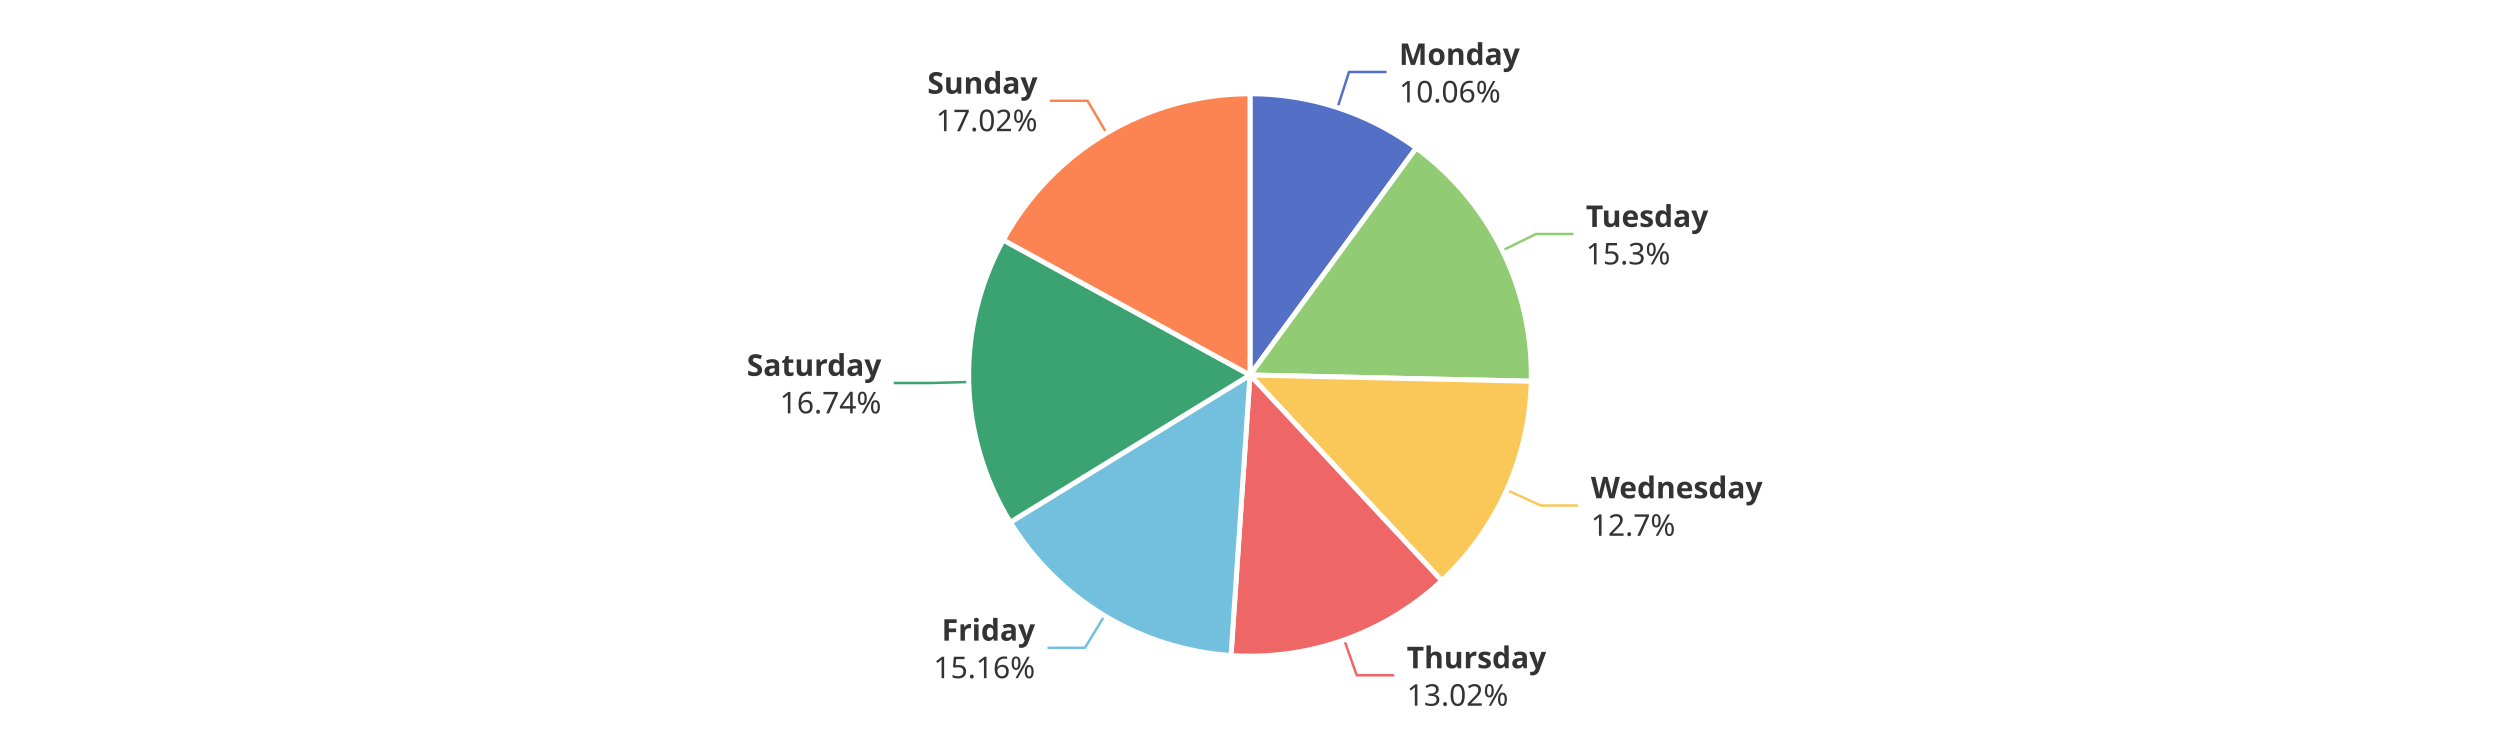
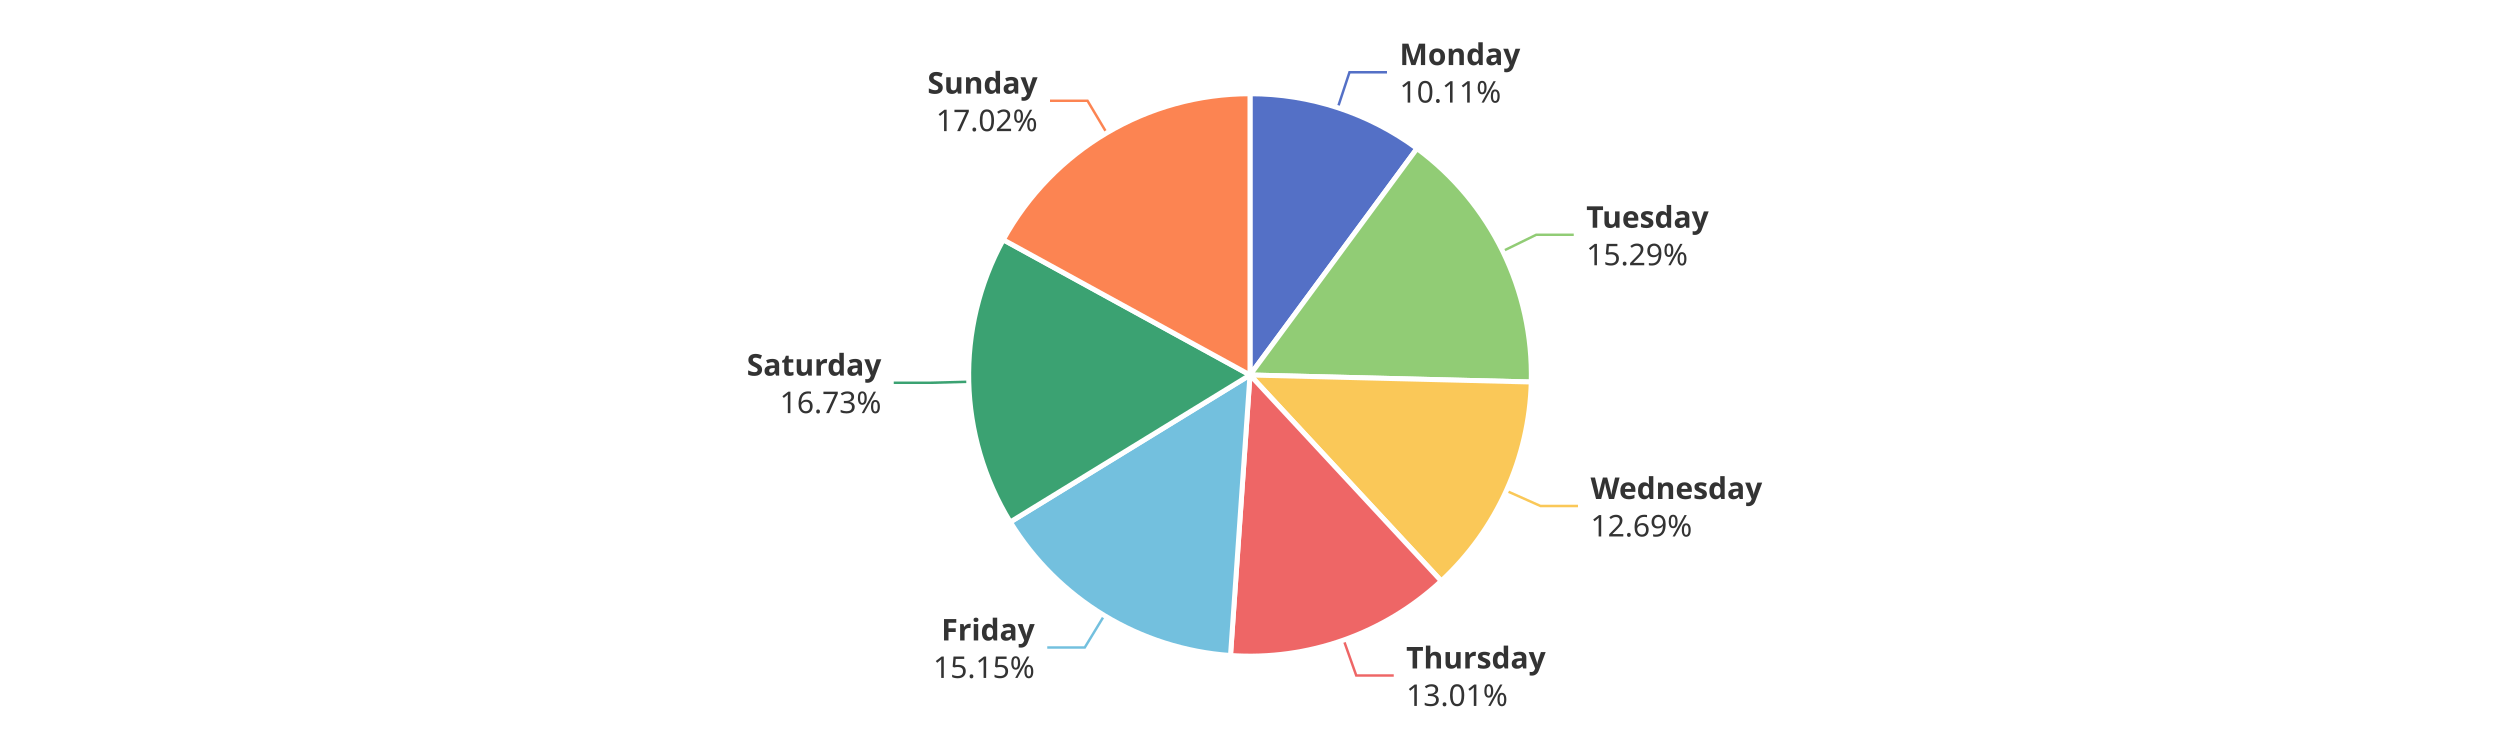
<svg xmlns="http://www.w3.org/2000/svg" width="1000" height="300" version="1.1" baseProfile="full" viewBox="0 0 1000 300">
  <rect width="1000" height="300" x="0" y="0" id="0" fill="#ffffff" />
-   <polyline points="535 43.1 539.6 28.8 554.6 28.8" fill="none" stroke="#5470c6" />
-   <polyline points="600.9 100.2 614.4 93.6 629.4 93.6" fill="none" stroke="#91cc75" />
-   <polyline points="602.7 196 616.3 202.2 631.3 202.2" fill="none" stroke="#fac858" />
-   <polyline points="537.7 256 542.7 270.1 557.7 270.1" fill="none" stroke="#ee6666" />
-   <polyline points="441.8 246.3 434 259.1 419 259.1" fill="none" stroke="#73c0de" />
-   <polyline points="387.5 152.8 372.5 153.2 357.5 153.2" fill="none" stroke="#3ba272" />
-   <polyline points="442.6 53.2 435 40.3 420 40.3" fill="none" stroke="#fc8452" />
-   <path d="M500 37.5A112.5 112.5 0 0 1 566.5 59.2L500 150Z" fill="#5470c6" stroke="#fff" stroke-width="2" stroke-linejoin="round" />
-   <path d="M566.5 59.2A112.5 112.5 0 0 1 612.5 152.5L500 150Z" fill="#91cc75" stroke="#fff" stroke-width="2" stroke-linejoin="round" />
-   <path d="M612.5 152.5A112.5 112.5 0 0 1 576.7 232.3L500 150Z" fill="#fac858" stroke="#fff" stroke-width="2" stroke-linejoin="round" />
-   <path d="M576.7 232.3A112.5 112.5 0 0 1 492.4 262.2L500 150Z" fill="#ee6666" stroke="#fff" stroke-width="2" stroke-linejoin="round" />
-   <path d="M492.4 262.2A112.5 112.5 0 0 1 404.1 208.9L500 150Z" fill="#73c0de" stroke="#fff" stroke-width="2" stroke-linejoin="round" />
-   <path d="M404.1 208.9A112.5 112.5 0 0 1 401.3 96L500 150Z" fill="#3ba272" stroke="#fff" stroke-width="2" stroke-linejoin="round" />
-   <path d="M401.3 96A112.5 112.5 0 0 1 500 37.5L500 150Z" fill="#fc8452" stroke="#fff" stroke-width="2" stroke-linejoin="round" />
-   <path d="M0 -15l42.8 0l0 30l-42.8 0Z" transform="translate(559.6243 28.8135)" fill="none" />
-   <text dominant-baseline="central" text-anchor="start" style="font-size:12px;font-family:sans-serif;font-weight:bold;" y="-7.5" transform="translate(559.6243 28.8135)" fill="#333" stroke="rgb(255,255,255)" stroke-width="2" paint-order="stroke" stroke-miterlimit="2">Monday</text>
-   <text dominant-baseline="central" text-anchor="start" style="font-size:12px;font-family:sans-serif;" y="7.5" transform="translate(559.6243 28.8135)" fill="#333" stroke="rgb(255,255,255)" stroke-width="2" paint-order="stroke" stroke-miterlimit="2">10.06%</text>
-   <path d="M0 -15l46.2 0l0 30l-46.2 0Z" transform="translate(634.3509 93.6074)" fill="none" />
-   <text dominant-baseline="central" text-anchor="start" style="font-size:12px;font-family:sans-serif;font-weight:bold;" y="-7.5" transform="translate(634.3509 93.6074)" fill="#333" stroke="rgb(255,255,255)" stroke-width="2" paint-order="stroke" stroke-miterlimit="2">Tuesday</text>
-   <text dominant-baseline="central" text-anchor="start" style="font-size:12px;font-family:sans-serif;" y="7.5" transform="translate(634.3509 93.6074)" fill="#333" stroke="rgb(255,255,255)" stroke-width="2" paint-order="stroke" stroke-miterlimit="2">15.3%</text>
-   <path d="M0 -15l63.6 0l0 30l-63.6 0Z" transform="translate(636.3458 202.1527)" fill="none" />
-   <text dominant-baseline="central" text-anchor="start" style="font-size:12px;font-family:sans-serif;font-weight:bold;" y="-7.5" transform="translate(636.3458 202.1527)" fill="#333" stroke="rgb(255,255,255)" stroke-width="2" paint-order="stroke" stroke-miterlimit="2">Wednesday</text>
-   <text dominant-baseline="central" text-anchor="start" style="font-size:12px;font-family:sans-serif;" y="7.5" transform="translate(636.3458 202.1527)" fill="#333" stroke="rgb(255,255,255)" stroke-width="2" paint-order="stroke" stroke-miterlimit="2">12.7%</text>
-   <path d="M0 -15l50.2 0l0 30l-50.2 0Z" transform="translate(562.6947 270.1391)" fill="none" />
-   <text dominant-baseline="central" text-anchor="start" style="font-size:12px;font-family:sans-serif;font-weight:bold;" y="-7.5" transform="translate(562.6947 270.1391)" fill="#333" stroke="rgb(255,255,255)" stroke-width="2" paint-order="stroke" stroke-miterlimit="2">Thursday</text>
-   <text dominant-baseline="central" text-anchor="start" style="font-size:12px;font-family:sans-serif;" y="7.5" transform="translate(562.6947 270.1391)" fill="#333" stroke="rgb(255,255,255)" stroke-width="2" paint-order="stroke" stroke-miterlimit="2">13.02%</text>
-   <path d="M-40.9 -15l40.9 0l0 30l-40.9 0Z" transform="translate(414.0375 259.1109)" fill="none" />
-   <text dominant-baseline="central" text-anchor="end" style="font-size:12px;font-family:sans-serif;font-weight:bold;" y="-7.5" transform="translate(414.0375 259.1109)" fill="#333" stroke="rgb(255,255,255)" stroke-width="2" paint-order="stroke" stroke-miterlimit="2">Friday</text>
-   <text dominant-baseline="central" text-anchor="end" style="font-size:12px;font-family:sans-serif;" y="7.5" transform="translate(414.0375 259.1109)" fill="#333" stroke="rgb(255,255,255)" stroke-width="2" paint-order="stroke" stroke-miterlimit="2">15.16%</text>
-   <path d="M-48.2 -15l48.2 0l0 30l-48.2 0Z" transform="translate(352.5398 153.1837)" fill="none" />
-   <text dominant-baseline="central" text-anchor="end" style="font-size:12px;font-family:sans-serif;font-weight:bold;" y="-7.5" transform="translate(352.5398 153.1837)" fill="#333" stroke="rgb(255,255,255)" stroke-width="2" paint-order="stroke" stroke-miterlimit="2">Saturday</text>
-   <text dominant-baseline="central" text-anchor="end" style="font-size:12px;font-family:sans-serif;" y="7.5" transform="translate(352.5398 153.1837)" fill="#333" stroke="rgb(255,255,255)" stroke-width="2" paint-order="stroke" stroke-miterlimit="2">16.74%</text>
-   <path d="M-40.9 -15l40.9 0l0 30l-40.9 0Z" transform="translate(414.9997 40.3131)" fill="none" />
-   <text dominant-baseline="central" text-anchor="end" style="font-size:12px;font-family:sans-serif;font-weight:bold;" y="-7.5" transform="translate(414.9997 40.3131)" fill="#333" stroke="rgb(255,255,255)" stroke-width="2" paint-order="stroke" stroke-miterlimit="2">Sunday</text>
-   <text dominant-baseline="central" text-anchor="end" style="font-size:12px;font-family:sans-serif;" y="7.5" transform="translate(414.9997 40.3131)" fill="#333" stroke="rgb(255,255,255)" stroke-width="2" paint-order="stroke" stroke-miterlimit="2">17.02%</text>
+   <polyline points="535.1 43.1 539.8 28.9 554.8 28.9" fill="none" stroke="#5470c6" />
+   <polyline points="601 100.5 614.5 93.9 629.5 93.9" fill="none" stroke="#91cc75" />
+   <polyline points="602.5 196.3 616.2 202.4 631.2 202.4" fill="none" stroke="#fac858" />
+   <polyline points="537.5 256.1 542.5 270.2 557.5 270.2" fill="none" stroke="#ee6666" />
+   <polyline points="441.7 246.2 433.9 259 418.9 259" fill="none" stroke="#73c0de" />
+   <polyline points="387.5 152.7 372.5 153.1 357.5 153.1" fill="none" stroke="#3ba272" />
+   <polyline points="442.7 53.2 435 40.3 420 40.3" fill="none" stroke="#fc8452" />
+   <path d="M500 37.5A112.5 112.5 0 0 1 566.8 59.4L500 150Z" fill="#5470c6" stroke="#fff" stroke-width="2" stroke-linejoin="round" />
+   <path d="M566.8 59.4A112.5 112.5 0 0 1 612.5 152.8L500 150Z" fill="#91cc75" stroke="#fff" stroke-width="2" stroke-linejoin="round" />
+   <path d="M612.5 152.8A112.5 112.5 0 0 1 576.5 232.4L500 150Z" fill="#fac858" stroke="#fff" stroke-width="2" stroke-linejoin="round" />
+   <path d="M576.5 232.4A112.5 112.5 0 0 1 492.2 262.2L500 150Z" fill="#ee6666" stroke="#fff" stroke-width="2" stroke-linejoin="round" />
+   <path d="M492.2 262.2A112.5 112.5 0 0 1 404.1 208.8L500 150Z" fill="#73c0de" stroke="#fff" stroke-width="2" stroke-linejoin="round" />
+   <path d="M404.1 208.8A112.5 112.5 0 0 1 401.3 95.9L500 150Z" fill="#3ba272" stroke="#fff" stroke-width="2" stroke-linejoin="round" />
+   <path d="M401.3 95.9A112.5 112.5 0 0 1 500 37.5L500 150Z" fill="#fc8452" stroke="#fff" stroke-width="2" stroke-linejoin="round" />
+   <path d="M0 -15l42.8 0l0 30l-42.8 0Z" transform="translate(559.8185 28.8772)" fill="none" />
+   <text dominant-baseline="central" text-anchor="start" style="font-size:12px;font-family:sans-serif;font-weight:bold;" y="-7.5" transform="translate(559.8185 28.8772)" fill="#333" stroke="rgb(255,255,255)" stroke-width="2" paint-order="stroke" stroke-miterlimit="2">Monday</text>
+   <text dominant-baseline="central" text-anchor="start" style="font-size:12px;font-family:sans-serif;" y="7.5" transform="translate(559.8185 28.8772)" fill="#333" stroke="rgb(255,255,255)" stroke-width="2" paint-order="stroke" stroke-miterlimit="2">10.11%</text>
+   <path d="M0 -15l46.2 0l0 30l-46.2 0Z" transform="translate(634.5161 93.9437)" fill="none" />
+   <text dominant-baseline="central" text-anchor="start" style="font-size:12px;font-family:sans-serif;font-weight:bold;" y="-7.5" transform="translate(634.5161 93.9437)" fill="#333" stroke="rgb(255,255,255)" stroke-width="2" paint-order="stroke" stroke-miterlimit="2">Tuesday</text>
+   <text dominant-baseline="central" text-anchor="start" style="font-size:12px;font-family:sans-serif;" y="7.5" transform="translate(634.5161 93.9437)" fill="#333" stroke="rgb(255,255,255)" stroke-width="2" paint-order="stroke" stroke-miterlimit="2">15.29%</text>
+   <path d="M0 -15l63.6 0l0 30l-63.6 0Z" transform="translate(636.2204 202.4316)" fill="none" />
+   <text dominant-baseline="central" text-anchor="start" style="font-size:12px;font-family:sans-serif;font-weight:bold;" y="-7.5" transform="translate(636.2204 202.4316)" fill="#333" stroke="rgb(255,255,255)" stroke-width="2" paint-order="stroke" stroke-miterlimit="2">Wednesday</text>
+   <text dominant-baseline="central" text-anchor="start" style="font-size:12px;font-family:sans-serif;" y="7.5" transform="translate(636.2204 202.4316)" fill="#333" stroke="rgb(255,255,255)" stroke-width="2" paint-order="stroke" stroke-miterlimit="2">12.69%</text>
+   <path d="M0 -15l50.2 0l0 30l-50.2 0Z" transform="translate(562.4723 270.218)" fill="none" />
+   <text dominant-baseline="central" text-anchor="start" style="font-size:12px;font-family:sans-serif;font-weight:bold;" y="-7.5" transform="translate(562.4723 270.218)" fill="#333" stroke="rgb(255,255,255)" stroke-width="2" paint-order="stroke" stroke-miterlimit="2">Thursday</text>
+   <text dominant-baseline="central" text-anchor="start" style="font-size:12px;font-family:sans-serif;" y="7.5" transform="translate(562.4723 270.218)" fill="#333" stroke="rgb(255,255,255)" stroke-width="2" paint-order="stroke" stroke-miterlimit="2">13.01%</text>
+   <path d="M-40.9 -15l40.9 0l0 30l-40.9 0Z" transform="translate(413.8945 259.0243)" fill="none" />
+   <text dominant-baseline="central" text-anchor="end" style="font-size:12px;font-family:sans-serif;font-weight:bold;" y="-7.5" transform="translate(413.8945 259.0243)" fill="#333" stroke="rgb(255,255,255)" stroke-width="2" paint-order="stroke" stroke-miterlimit="2">Friday</text>
+   <text dominant-baseline="central" text-anchor="end" style="font-size:12px;font-family:sans-serif;" y="7.5" transform="translate(413.8945 259.0243)" fill="#333" stroke="rgb(255,255,255)" stroke-width="2" paint-order="stroke" stroke-miterlimit="2">15.15%</text>
+   <path d="M-48.2 -15l48.2 0l0 30l-48.2 0Z" transform="translate(352.5373 153.084)" fill="none" />
+   <text dominant-baseline="central" text-anchor="end" style="font-size:12px;font-family:sans-serif;font-weight:bold;" y="-7.5" transform="translate(352.5373 153.084)" fill="#333" stroke="rgb(255,255,255)" stroke-width="2" paint-order="stroke" stroke-miterlimit="2">Saturday</text>
+   <text dominant-baseline="central" text-anchor="end" style="font-size:12px;font-family:sans-serif;" y="7.5" transform="translate(352.5373 153.084)" fill="#333" stroke="rgb(255,255,255)" stroke-width="2" paint-order="stroke" stroke-miterlimit="2">16.73%</text>
+   <path d="M-40.9 -15l40.9 0l0 30l-40.9 0Z" transform="translate(415.0283 40.2962)" fill="none" />
+   <text dominant-baseline="central" text-anchor="end" style="font-size:12px;font-family:sans-serif;font-weight:bold;" y="-7.5" transform="translate(415.0283 40.2962)" fill="#333" stroke="rgb(255,255,255)" stroke-width="2" paint-order="stroke" stroke-miterlimit="2">Sunday</text>
+   <text dominant-baseline="central" text-anchor="end" style="font-size:12px;font-family:sans-serif;" y="7.5" transform="translate(415.0283 40.2962)" fill="#333" stroke="rgb(255,255,255)" stroke-width="2" paint-order="stroke" stroke-miterlimit="2">17.02%</text>
</svg>
